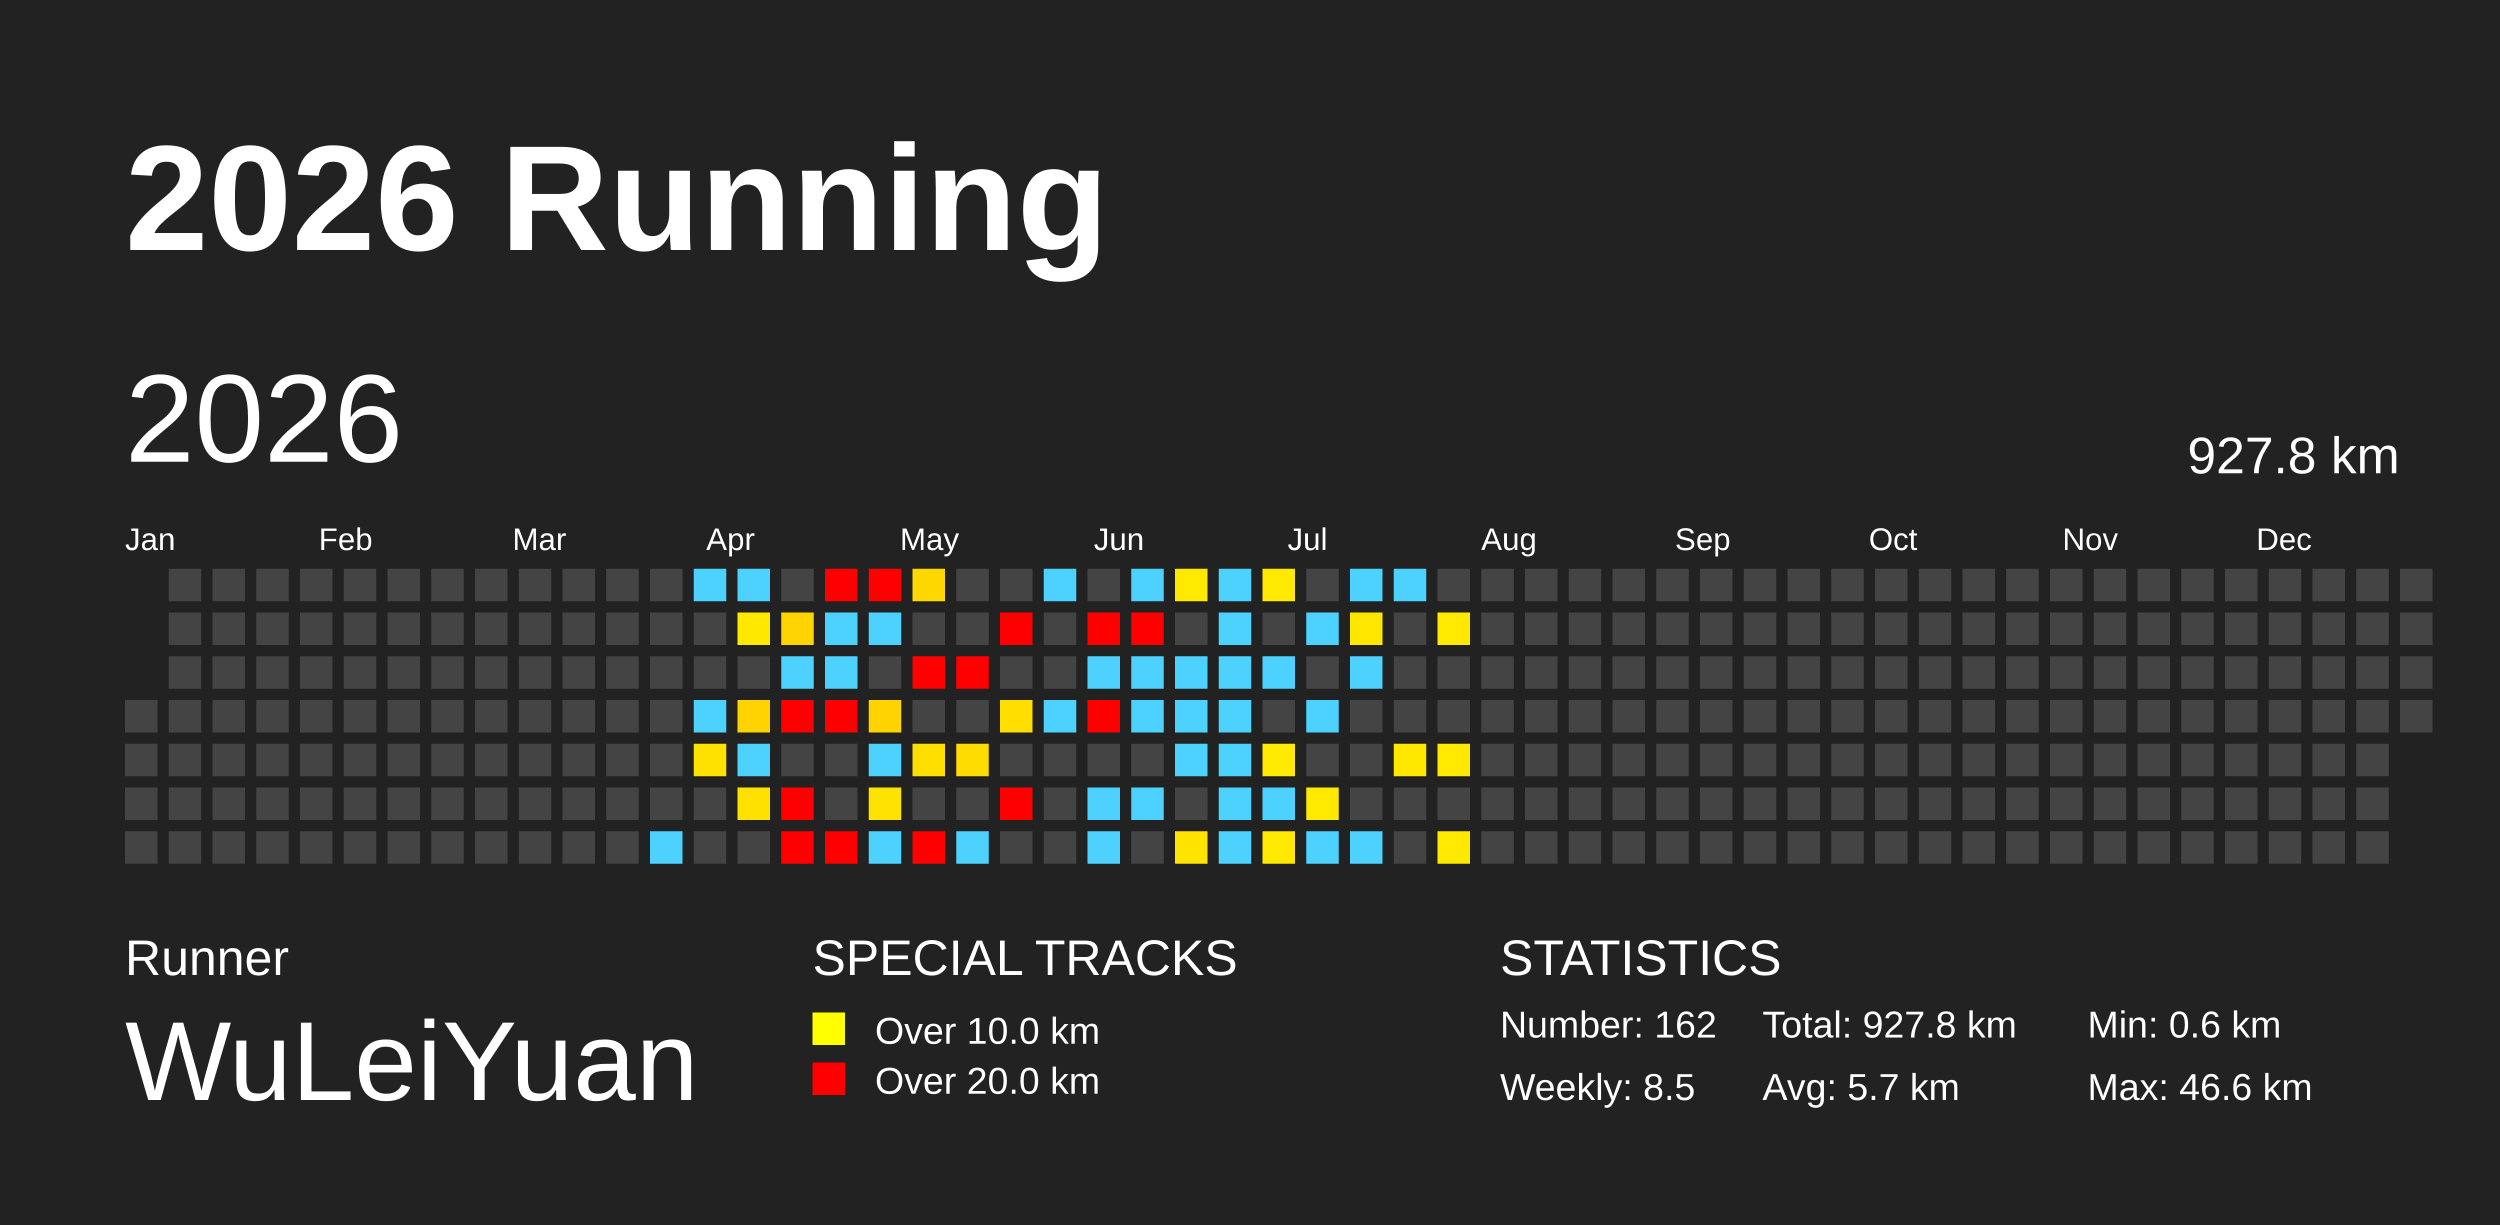
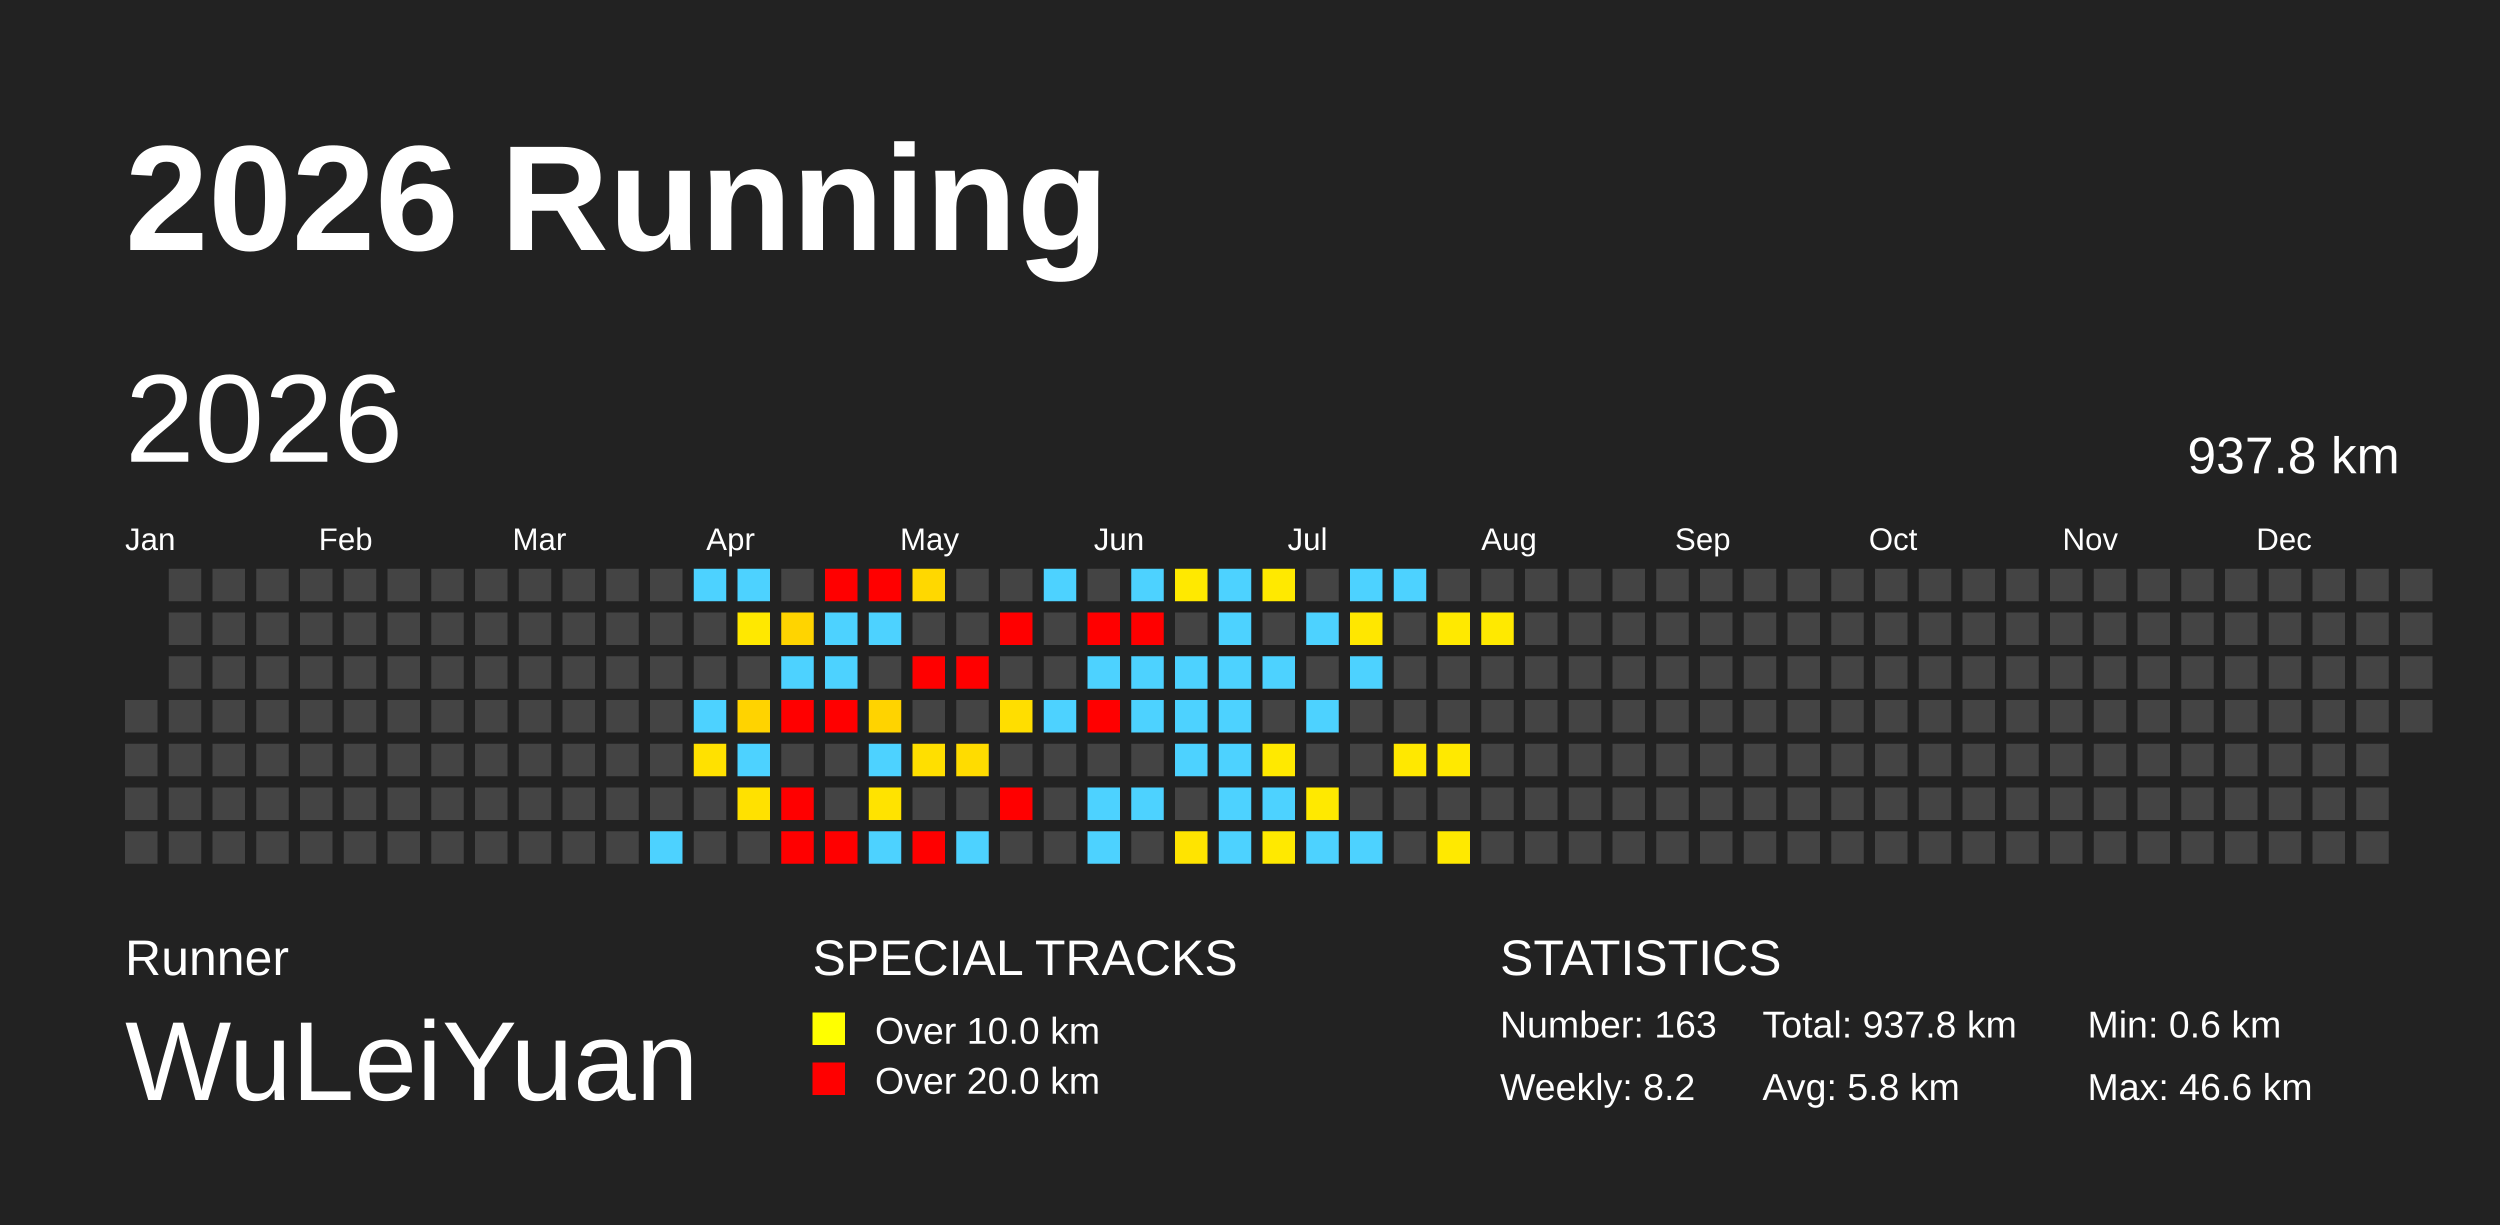
<svg xmlns="http://www.w3.org/2000/svg" baseProfile="full" height="98mm" version="1.1" viewBox="0,0,200,98" width="200mm">
  <defs />
  <rect fill="#222222" height="98" width="200" x="0" y="0" />
  <text fill="#FFFFFF" style="font-size:12px; font-family:Arial; font-weight:bold;" x="10" y="20">2026 Running</text>
  <text fill="#FFFFFF" style="font-size:4px; font-family:Arial" x="10" y="78">Runner</text>
  <text fill="#FFFFFF" style="font-size:9px; font-family:Arial" x="10" y="88">WuLeiYuan</text>
  <text fill="#FFFFFF" style="font-size:4px; font-family:Arial" x="65" y="78">SPECIAL TRACKS</text>
  <rect fill="yellow" height="2.6" width="2.6" x="65" y="81" />
  <text fill="#FFFFFF" style="font-size:3px; font-family:Arial" x="70" y="83.5">Over 10.0 km</text>
  <rect fill="red" height="2.6" width="2.6" x="65" y="85" />
  <text fill="#FFFFFF" style="font-size:3px; font-family:Arial" x="70" y="87.5">Over 20.0 km</text>
  <text fill="#FFFFFF" style="font-size:4px; font-family:Arial" x="120" y="78">STATISTICS</text>
-   <text fill="#FFFFFF" style="font-size:3px; font-family:Arial" x="120" y="83">Number: 162</text>
-   <text fill="#FFFFFF" style="font-size:3px; font-family:Arial" x="120" y="88">Weekly: 8.5</text>
-   <text fill="#FFFFFF" style="font-size:3px; font-family:Arial" x="141" y="83">Total: 927.8 km</text>
-   <text fill="#FFFFFF" style="font-size:3px; font-family:Arial" x="141" y="88">Avg: 5.7 km</text>
+   <text fill="#FFFFFF" style="font-size:3px; font-family:Arial" x="120" y="83">Number: 163</text>
+   <text fill="#FFFFFF" style="font-size:3px; font-family:Arial" x="120" y="88">Weekly: 8.2</text>
+   <text fill="#FFFFFF" style="font-size:3px; font-family:Arial" x="141" y="83">Total: 937.8 km</text>
+   <text fill="#FFFFFF" style="font-size:3px; font-family:Arial" x="141" y="88">Avg: 5.8 km</text>
  <text fill="#FFFFFF" style="font-size:3px; font-family:Arial" x="167" y="83">Min: 0.6 km</text>
  <text fill="#FFFFFF" style="font-size:3px; font-family:Arial" x="167" y="88">Max: 46.6 km</text>
  <text dominant-baseline="hanging" fill="#FFFFFF" style="font-size:10.0px; font-family:Arial;" x="10" y="30">2026</text>
-   <text dominant-baseline="hanging" fill="#FFFFFF" style="font-size:4.125px; font-family:Arial;" x="175" y="35">927.8 km</text>
+   <text dominant-baseline="hanging" fill="#FFFFFF" style="font-size:4.125px; font-family:Arial;" x="175" y="35">937.8 km</text>
  <text fill="#FFFFFF" style="font-size:2.5px; font-family:Arial" x="10.0" y="44">Jan</text>
  <text fill="#FFFFFF" style="font-size:2.5px; font-family:Arial" x="25.5" y="44">Feb</text>
  <text fill="#FFFFFF" style="font-size:2.5px; font-family:Arial" x="41.0" y="44">Mar</text>
  <text fill="#FFFFFF" style="font-size:2.5px; font-family:Arial" x="56.5" y="44">Apr</text>
  <text fill="#FFFFFF" style="font-size:2.5px; font-family:Arial" x="72.0" y="44">May</text>
  <text fill="#FFFFFF" style="font-size:2.5px; font-family:Arial" x="87.5" y="44">Jun</text>
  <text fill="#FFFFFF" style="font-size:2.5px; font-family:Arial" x="103.0" y="44">Jul</text>
  <text fill="#FFFFFF" style="font-size:2.5px; font-family:Arial" x="118.5" y="44">Aug</text>
  <text fill="#FFFFFF" style="font-size:2.5px; font-family:Arial" x="134.0" y="44">Sep</text>
  <text fill="#FFFFFF" style="font-size:2.5px; font-family:Arial" x="149.5" y="44">Oct</text>
  <text fill="#FFFFFF" style="font-size:2.5px; font-family:Arial" x="165.0" y="44">Nov</text>
  <text fill="#FFFFFF" style="font-size:2.5px; font-family:Arial" x="180.5" y="44">Dec</text>
  <rect fill="#444444" height="2.6" width="2.6" x="10.0" y="56.0" />
  <rect fill="#444444" height="2.6" width="2.6" x="10.0" y="59.5" />
  <rect fill="#444444" height="2.6" width="2.6" x="10.0" y="63.0" />
  <rect fill="#444444" height="2.6" width="2.6" x="10.0" y="66.5" />
  <rect fill="#444444" height="2.6" width="2.6" x="13.5" y="45.5" />
  <rect fill="#444444" height="2.6" width="2.6" x="13.5" y="49.0" />
  <rect fill="#444444" height="2.6" width="2.6" x="13.5" y="52.5" />
  <rect fill="#444444" height="2.6" width="2.6" x="13.5" y="56.0" />
  <rect fill="#444444" height="2.6" width="2.6" x="13.5" y="59.5" />
  <rect fill="#444444" height="2.6" width="2.6" x="13.5" y="63.0" />
  <rect fill="#444444" height="2.6" width="2.6" x="13.5" y="66.5" />
  <rect fill="#444444" height="2.6" width="2.6" x="17.0" y="45.5" />
  <rect fill="#444444" height="2.6" width="2.6" x="17.0" y="49.0" />
  <rect fill="#444444" height="2.6" width="2.6" x="17.0" y="52.5" />
  <rect fill="#444444" height="2.6" width="2.6" x="17.0" y="56.0" />
  <rect fill="#444444" height="2.6" width="2.6" x="17.0" y="59.5" />
  <rect fill="#444444" height="2.6" width="2.6" x="17.0" y="63.0" />
  <rect fill="#444444" height="2.6" width="2.6" x="17.0" y="66.5" />
  <rect fill="#444444" height="2.6" width="2.6" x="20.5" y="45.5" />
  <rect fill="#444444" height="2.6" width="2.6" x="20.5" y="49.0" />
  <rect fill="#444444" height="2.6" width="2.6" x="20.5" y="52.5" />
  <rect fill="#444444" height="2.6" width="2.6" x="20.5" y="56.0" />
  <rect fill="#444444" height="2.6" width="2.6" x="20.5" y="59.5" />
  <rect fill="#444444" height="2.6" width="2.6" x="20.5" y="63.0" />
  <rect fill="#444444" height="2.6" width="2.6" x="20.5" y="66.5" />
  <rect fill="#444444" height="2.6" width="2.6" x="24.0" y="45.5" />
  <rect fill="#444444" height="2.6" width="2.6" x="24.0" y="49.0" />
  <rect fill="#444444" height="2.6" width="2.6" x="24.0" y="52.5" />
  <rect fill="#444444" height="2.6" width="2.6" x="24.0" y="56.0" />
  <rect fill="#444444" height="2.6" width="2.6" x="24.0" y="59.5" />
  <rect fill="#444444" height="2.6" width="2.6" x="24.0" y="63.0" />
  <rect fill="#444444" height="2.6" width="2.6" x="24.0" y="66.5" />
  <rect fill="#444444" height="2.6" width="2.6" x="27.5" y="45.5" />
  <rect fill="#444444" height="2.6" width="2.6" x="27.5" y="49.0" />
  <rect fill="#444444" height="2.6" width="2.6" x="27.5" y="52.5" />
  <rect fill="#444444" height="2.6" width="2.6" x="27.5" y="56.0" />
  <rect fill="#444444" height="2.6" width="2.6" x="27.5" y="59.5" />
  <rect fill="#444444" height="2.6" width="2.6" x="27.5" y="63.0" />
  <rect fill="#444444" height="2.6" width="2.6" x="27.5" y="66.5" />
  <rect fill="#444444" height="2.6" width="2.6" x="31.0" y="45.5" />
  <rect fill="#444444" height="2.6" width="2.6" x="31.0" y="49.0" />
  <rect fill="#444444" height="2.6" width="2.6" x="31.0" y="52.5" />
  <rect fill="#444444" height="2.6" width="2.6" x="31.0" y="56.0" />
  <rect fill="#444444" height="2.6" width="2.6" x="31.0" y="59.5" />
  <rect fill="#444444" height="2.6" width="2.6" x="31.0" y="63.0" />
  <rect fill="#444444" height="2.6" width="2.6" x="31.0" y="66.5" />
  <rect fill="#444444" height="2.6" width="2.6" x="34.5" y="45.5" />
  <rect fill="#444444" height="2.6" width="2.6" x="34.5" y="49.0" />
  <rect fill="#444444" height="2.6" width="2.6" x="34.5" y="52.5" />
  <rect fill="#444444" height="2.6" width="2.6" x="34.5" y="56.0" />
  <rect fill="#444444" height="2.6" width="2.6" x="34.5" y="59.5" />
  <rect fill="#444444" height="2.6" width="2.6" x="34.5" y="63.0" />
  <rect fill="#444444" height="2.6" width="2.6" x="34.5" y="66.5" />
  <rect fill="#444444" height="2.6" width="2.6" x="38.0" y="45.5" />
  <rect fill="#444444" height="2.6" width="2.6" x="38.0" y="49.0" />
  <rect fill="#444444" height="2.6" width="2.6" x="38.0" y="52.5" />
  <rect fill="#444444" height="2.6" width="2.6" x="38.0" y="56.0" />
  <rect fill="#444444" height="2.6" width="2.6" x="38.0" y="59.5" />
  <rect fill="#444444" height="2.6" width="2.6" x="38.0" y="63.0" />
  <rect fill="#444444" height="2.6" width="2.6" x="38.0" y="66.5" />
  <rect fill="#444444" height="2.6" width="2.6" x="41.5" y="45.5" />
  <rect fill="#444444" height="2.6" width="2.6" x="41.5" y="49.0" />
  <rect fill="#444444" height="2.6" width="2.6" x="41.5" y="52.5" />
  <rect fill="#444444" height="2.6" width="2.6" x="41.5" y="56.0" />
  <rect fill="#444444" height="2.6" width="2.6" x="41.5" y="59.5" />
  <rect fill="#444444" height="2.6" width="2.6" x="41.5" y="63.0" />
  <rect fill="#444444" height="2.6" width="2.6" x="41.5" y="66.5" />
  <rect fill="#444444" height="2.6" width="2.6" x="45.0" y="45.5" />
  <rect fill="#444444" height="2.6" width="2.6" x="45.0" y="49.0" />
  <rect fill="#444444" height="2.6" width="2.6" x="45.0" y="52.5" />
  <rect fill="#444444" height="2.6" width="2.6" x="45.0" y="56.0" />
  <rect fill="#444444" height="2.6" width="2.6" x="45.0" y="59.5" />
  <rect fill="#444444" height="2.6" width="2.6" x="45.0" y="63.0" />
  <rect fill="#444444" height="2.6" width="2.6" x="45.0" y="66.5" />
  <rect fill="#444444" height="2.6" width="2.6" x="48.5" y="45.5" />
  <rect fill="#444444" height="2.6" width="2.6" x="48.5" y="49.0" />
  <rect fill="#444444" height="2.6" width="2.6" x="48.5" y="52.5" />
  <rect fill="#444444" height="2.6" width="2.6" x="48.5" y="56.0" />
  <rect fill="#444444" height="2.6" width="2.6" x="48.5" y="59.5" />
  <rect fill="#444444" height="2.6" width="2.6" x="48.5" y="63.0" />
  <rect fill="#444444" height="2.6" width="2.6" x="48.5" y="66.5" />
  <rect fill="#444444" height="2.6" width="2.6" x="52.0" y="45.5" />
  <rect fill="#444444" height="2.6" width="2.6" x="52.0" y="49.0" />
  <rect fill="#444444" height="2.6" width="2.6" x="52.0" y="52.5" />
  <rect fill="#444444" height="2.6" width="2.6" x="52.0" y="56.0" />
  <rect fill="#444444" height="2.6" width="2.6" x="52.0" y="59.5" />
  <rect fill="#444444" height="2.6" width="2.6" x="52.0" y="63.0" />
  <rect fill="#4dd2ff" height="2.6" width="2.6" x="52.0" y="66.5" />
  <rect fill="#4dd2ff" height="2.6" width="2.6" x="55.5" y="45.5" />
  <rect fill="#444444" height="2.6" width="2.6" x="55.5" y="49.0" />
  <rect fill="#444444" height="2.6" width="2.6" x="55.5" y="52.5" />
  <rect fill="#4dd2ff" height="2.6" width="2.6" x="55.5" y="56.0" />
  <rect fill="#ffe100" height="2.6" width="2.6" x="55.5" y="59.5" />
  <rect fill="#444444" height="2.6" width="2.6" x="55.5" y="63.0" />
  <rect fill="#444444" height="2.6" width="2.6" x="55.5" y="66.5" />
  <rect fill="#4dd2ff" height="2.6" width="2.6" x="59.0" y="45.5" />
  <rect fill="#ffe800" height="2.6" width="2.6" x="59.0" y="49.0" />
  <rect fill="#444444" height="2.6" width="2.6" x="59.0" y="52.5" />
  <rect fill="#ffd300" height="2.6" width="2.6" x="59.0" y="56.0" />
  <rect fill="#4dd2ff" height="2.6" width="2.6" x="59.0" y="59.5" />
  <rect fill="#ffe100" height="2.6" width="2.6" x="59.0" y="63.0" />
  <rect fill="#444444" height="2.6" width="2.6" x="59.0" y="66.5" />
  <rect fill="#444444" height="2.6" width="2.6" x="62.5" y="45.5" />
  <rect fill="#ffd400" height="2.6" width="2.6" x="62.5" y="49.0" />
  <rect fill="#4dd2ff" height="2.6" width="2.6" x="62.5" y="52.5" />
  <rect fill="red" height="2.6" width="2.6" x="62.5" y="56.0" />
  <rect fill="#444444" height="2.6" width="2.6" x="62.5" y="59.5" />
  <rect fill="red" height="2.6" width="2.6" x="62.5" y="63.0" />
  <rect fill="red" height="2.6" width="2.6" x="62.5" y="66.5" />
  <rect fill="red" height="2.6" width="2.6" x="66.0" y="45.5" />
  <rect fill="#4dd2ff" height="2.6" width="2.6" x="66.0" y="49.0" />
  <rect fill="#4dd2ff" height="2.6" width="2.6" x="66.0" y="52.5" />
  <rect fill="red" height="2.6" width="2.6" x="66.0" y="56.0" />
  <rect fill="#444444" height="2.6" width="2.6" x="66.0" y="59.5" />
  <rect fill="#444444" height="2.6" width="2.6" x="66.0" y="63.0" />
  <rect fill="red" height="2.6" width="2.6" x="66.0" y="66.5" />
  <rect fill="red" height="2.6" width="2.6" x="69.5" y="45.5" />
  <rect fill="#4dd2ff" height="2.6" width="2.6" x="69.5" y="49.0" />
  <rect fill="#444444" height="2.6" width="2.6" x="69.5" y="52.5" />
  <rect fill="#ffd300" height="2.6" width="2.6" x="69.5" y="56.0" />
  <rect fill="#4dd2ff" height="2.6" width="2.6" x="69.5" y="59.5" />
  <rect fill="#ffe300" height="2.6" width="2.6" x="69.5" y="63.0" />
  <rect fill="#4dd2ff" height="2.6" width="2.6" x="69.5" y="66.5" />
  <rect fill="#ffd800" height="2.6" width="2.6" x="73.0" y="45.5" />
  <rect fill="#444444" height="2.6" width="2.6" x="73.0" y="49.0" />
  <rect fill="red" height="2.6" width="2.6" x="73.0" y="52.5" />
  <rect fill="#444444" height="2.6" width="2.6" x="73.0" y="56.0" />
  <rect fill="#ffdf00" height="2.6" width="2.6" x="73.0" y="59.5" />
  <rect fill="#444444" height="2.6" width="2.6" x="73.0" y="63.0" />
  <rect fill="red" height="2.6" width="2.6" x="73.0" y="66.5" />
  <rect fill="#444444" height="2.6" width="2.6" x="76.5" y="45.5" />
  <rect fill="#444444" height="2.6" width="2.6" x="76.5" y="49.0" />
  <rect fill="red" height="2.6" width="2.6" x="76.5" y="52.5" />
  <rect fill="#444444" height="2.6" width="2.6" x="76.5" y="56.0" />
  <rect fill="#ffdc00" height="2.6" width="2.6" x="76.5" y="59.5" />
  <rect fill="#444444" height="2.6" width="2.6" x="76.5" y="63.0" />
  <rect fill="#4dd2ff" height="2.6" width="2.6" x="76.5" y="66.5" />
  <rect fill="#444444" height="2.6" width="2.6" x="80.0" y="45.5" />
  <rect fill="red" height="2.6" width="2.6" x="80.0" y="49.0" />
  <rect fill="#444444" height="2.6" width="2.6" x="80.0" y="52.5" />
  <rect fill="#ffde00" height="2.6" width="2.6" x="80.0" y="56.0" />
  <rect fill="#444444" height="2.6" width="2.6" x="80.0" y="59.5" />
  <rect fill="red" height="2.6" width="2.6" x="80.0" y="63.0" />
  <rect fill="#444444" height="2.6" width="2.6" x="80.0" y="66.5" />
  <rect fill="#4dd2ff" height="2.6" width="2.6" x="83.5" y="45.5" />
  <rect fill="#444444" height="2.6" width="2.6" x="83.5" y="49.0" />
  <rect fill="#444444" height="2.6" width="2.6" x="83.5" y="52.5" />
  <rect fill="#4dd2ff" height="2.6" width="2.6" x="83.5" y="56.0" />
  <rect fill="#444444" height="2.6" width="2.6" x="83.5" y="59.5" />
  <rect fill="#444444" height="2.6" width="2.6" x="83.5" y="63.0" />
  <rect fill="#444444" height="2.6" width="2.6" x="83.5" y="66.5" />
  <rect fill="#444444" height="2.6" width="2.6" x="87.0" y="45.5" />
  <rect fill="red" height="2.6" width="2.6" x="87.0" y="49.0" />
  <rect fill="#4dd2ff" height="2.6" width="2.6" x="87.0" y="52.5" />
  <rect fill="red" height="2.6" width="2.6" x="87.0" y="56.0" />
  <rect fill="#444444" height="2.6" width="2.6" x="87.0" y="59.5" />
  <rect fill="#4dd2ff" height="2.6" width="2.6" x="87.0" y="63.0" />
  <rect fill="#4dd2ff" height="2.6" width="2.6" x="87.0" y="66.5" />
  <rect fill="#4dd2ff" height="2.6" width="2.6" x="90.5" y="45.5" />
  <rect fill="red" height="2.6" width="2.6" x="90.5" y="49.0" />
  <rect fill="#4dd2ff" height="2.6" width="2.6" x="90.5" y="52.5" />
  <rect fill="#4dd2ff" height="2.6" width="2.6" x="90.5" y="56.0" />
  <rect fill="#444444" height="2.6" width="2.6" x="90.5" y="59.5" />
  <rect fill="#4dd2ff" height="2.6" width="2.6" x="90.5" y="63.0" />
  <rect fill="#444444" height="2.6" width="2.6" x="90.5" y="66.5" />
  <rect fill="#ffe900" height="2.6" width="2.6" x="94.0" y="45.5" />
  <rect fill="#444444" height="2.6" width="2.6" x="94.0" y="49.0" />
  <rect fill="#4dd2ff" height="2.6" width="2.6" x="94.0" y="52.5" />
  <rect fill="#4dd2ff" height="2.6" width="2.6" x="94.0" y="56.0" />
  <rect fill="#4dd2ff" height="2.6" width="2.6" x="94.0" y="59.5" />
  <rect fill="#444444" height="2.6" width="2.6" x="94.0" y="63.0" />
  <rect fill="#ffe400" height="2.6" width="2.6" x="94.0" y="66.5" />
  <rect fill="#4dd2ff" height="2.6" width="2.6" x="97.5" y="45.5" />
  <rect fill="#4dd2ff" height="2.6" width="2.6" x="97.5" y="49.0" />
  <rect fill="#4dd2ff" height="2.6" width="2.6" x="97.5" y="52.5" />
  <rect fill="#4dd2ff" height="2.6" width="2.6" x="97.5" y="56.0" />
  <rect fill="#4dd2ff" height="2.6" width="2.6" x="97.5" y="59.5" />
  <rect fill="#4dd2ff" height="2.6" width="2.6" x="97.5" y="63.0" />
  <rect fill="#4dd2ff" height="2.6" width="2.6" x="97.5" y="66.5" />
  <rect fill="#ffe900" height="2.6" width="2.6" x="101.0" y="45.5" />
  <rect fill="#444444" height="2.6" width="2.6" x="101.0" y="49.0" />
  <rect fill="#4dd2ff" height="2.6" width="2.6" x="101.0" y="52.5" />
  <rect fill="#444444" height="2.6" width="2.6" x="101.0" y="56.0" />
  <rect fill="#ffe900" height="2.6" width="2.6" x="101.0" y="59.5" />
  <rect fill="#4dd2ff" height="2.6" width="2.6" x="101.0" y="63.0" />
  <rect fill="#ffe900" height="2.6" width="2.6" x="101.0" y="66.5" />
  <rect fill="#444444" height="2.6" width="2.6" x="104.5" y="45.5" />
  <rect fill="#4dd2ff" height="2.6" width="2.6" x="104.5" y="49.0" />
  <rect fill="#444444" height="2.6" width="2.6" x="104.5" y="52.5" />
  <rect fill="#4dd2ff" height="2.6" width="2.6" x="104.5" y="56.0" />
  <rect fill="#444444" height="2.6" width="2.6" x="104.5" y="59.5" />
  <rect fill="#ffe900" height="2.6" width="2.6" x="104.5" y="63.0" />
  <rect fill="#4dd2ff" height="2.6" width="2.6" x="104.5" y="66.5" />
  <rect fill="#4dd2ff" height="2.6" width="2.6" x="108.0" y="45.5" />
  <rect fill="#ffe700" height="2.6" width="2.6" x="108.0" y="49.0" />
  <rect fill="#4dd2ff" height="2.6" width="2.6" x="108.0" y="52.5" />
  <rect fill="#444444" height="2.6" width="2.6" x="108.0" y="56.0" />
  <rect fill="#444444" height="2.6" width="2.6" x="108.0" y="59.5" />
  <rect fill="#444444" height="2.6" width="2.6" x="108.0" y="63.0" />
  <rect fill="#4dd2ff" height="2.6" width="2.6" x="108.0" y="66.5" />
  <rect fill="#4dd2ff" height="2.6" width="2.6" x="111.5" y="45.5" />
  <rect fill="#444444" height="2.6" width="2.6" x="111.5" y="49.0" />
  <rect fill="#444444" height="2.6" width="2.6" x="111.5" y="52.5" />
  <rect fill="#444444" height="2.6" width="2.6" x="111.5" y="56.0" />
  <rect fill="#ffe800" height="2.6" width="2.6" x="111.5" y="59.5" />
  <rect fill="#444444" height="2.6" width="2.6" x="111.5" y="63.0" />
  <rect fill="#444444" height="2.6" width="2.6" x="111.5" y="66.5" />
  <rect fill="#444444" height="2.6" width="2.6" x="115.0" y="45.5" />
  <rect fill="#ffe900" height="2.6" width="2.6" x="115.0" y="49.0" />
  <rect fill="#444444" height="2.6" width="2.6" x="115.0" y="52.5" />
  <rect fill="#444444" height="2.6" width="2.6" x="115.0" y="56.0" />
  <rect fill="#ffe900" height="2.6" width="2.6" x="115.0" y="59.5" />
  <rect fill="#444444" height="2.6" width="2.6" x="115.0" y="63.0" />
  <rect fill="#ffe900" height="2.6" width="2.6" x="115.0" y="66.5" />
  <rect fill="#444444" height="2.6" width="2.6" x="118.5" y="45.5" />
-   <rect fill="#444444" height="2.6" width="2.6" x="118.5" y="49.0" />
+   <rect fill="#ffe900" height="2.6" width="2.6" x="118.5" y="49.0" />
  <rect fill="#444444" height="2.6" width="2.6" x="118.5" y="52.5" />
  <rect fill="#444444" height="2.6" width="2.6" x="118.5" y="56.0" />
  <rect fill="#444444" height="2.6" width="2.6" x="118.5" y="59.5" />
  <rect fill="#444444" height="2.6" width="2.6" x="118.5" y="63.0" />
  <rect fill="#444444" height="2.6" width="2.6" x="118.5" y="66.5" />
  <rect fill="#444444" height="2.6" width="2.6" x="122.0" y="45.5" />
  <rect fill="#444444" height="2.6" width="2.6" x="122.0" y="49.0" />
  <rect fill="#444444" height="2.6" width="2.6" x="122.0" y="52.5" />
  <rect fill="#444444" height="2.6" width="2.6" x="122.0" y="56.0" />
  <rect fill="#444444" height="2.6" width="2.6" x="122.0" y="59.5" />
  <rect fill="#444444" height="2.6" width="2.6" x="122.0" y="63.0" />
  <rect fill="#444444" height="2.6" width="2.6" x="122.0" y="66.5" />
  <rect fill="#444444" height="2.6" width="2.6" x="125.5" y="45.5" />
  <rect fill="#444444" height="2.6" width="2.6" x="125.5" y="49.0" />
  <rect fill="#444444" height="2.6" width="2.6" x="125.5" y="52.5" />
  <rect fill="#444444" height="2.6" width="2.6" x="125.5" y="56.0" />
  <rect fill="#444444" height="2.6" width="2.6" x="125.5" y="59.5" />
  <rect fill="#444444" height="2.6" width="2.6" x="125.5" y="63.0" />
  <rect fill="#444444" height="2.6" width="2.6" x="125.5" y="66.5" />
  <rect fill="#444444" height="2.6" width="2.6" x="129.0" y="45.5" />
  <rect fill="#444444" height="2.6" width="2.6" x="129.0" y="49.0" />
  <rect fill="#444444" height="2.6" width="2.6" x="129.0" y="52.5" />
  <rect fill="#444444" height="2.6" width="2.6" x="129.0" y="56.0" />
  <rect fill="#444444" height="2.6" width="2.6" x="129.0" y="59.5" />
  <rect fill="#444444" height="2.6" width="2.6" x="129.0" y="63.0" />
  <rect fill="#444444" height="2.6" width="2.6" x="129.0" y="66.5" />
  <rect fill="#444444" height="2.6" width="2.6" x="132.5" y="45.5" />
  <rect fill="#444444" height="2.6" width="2.6" x="132.5" y="49.0" />
  <rect fill="#444444" height="2.6" width="2.6" x="132.5" y="52.5" />
  <rect fill="#444444" height="2.6" width="2.6" x="132.5" y="56.0" />
  <rect fill="#444444" height="2.6" width="2.6" x="132.5" y="59.5" />
  <rect fill="#444444" height="2.6" width="2.6" x="132.5" y="63.0" />
  <rect fill="#444444" height="2.6" width="2.6" x="132.5" y="66.5" />
  <rect fill="#444444" height="2.6" width="2.6" x="136.0" y="45.5" />
  <rect fill="#444444" height="2.6" width="2.6" x="136.0" y="49.0" />
  <rect fill="#444444" height="2.6" width="2.6" x="136.0" y="52.5" />
  <rect fill="#444444" height="2.6" width="2.6" x="136.0" y="56.0" />
  <rect fill="#444444" height="2.6" width="2.6" x="136.0" y="59.5" />
  <rect fill="#444444" height="2.6" width="2.6" x="136.0" y="63.0" />
  <rect fill="#444444" height="2.6" width="2.6" x="136.0" y="66.5" />
  <rect fill="#444444" height="2.6" width="2.6" x="139.5" y="45.5" />
  <rect fill="#444444" height="2.6" width="2.6" x="139.5" y="49.0" />
  <rect fill="#444444" height="2.6" width="2.6" x="139.5" y="52.5" />
  <rect fill="#444444" height="2.6" width="2.6" x="139.5" y="56.0" />
  <rect fill="#444444" height="2.6" width="2.6" x="139.5" y="59.5" />
  <rect fill="#444444" height="2.6" width="2.6" x="139.5" y="63.0" />
  <rect fill="#444444" height="2.6" width="2.6" x="139.5" y="66.5" />
  <rect fill="#444444" height="2.6" width="2.6" x="143.0" y="45.5" />
  <rect fill="#444444" height="2.6" width="2.6" x="143.0" y="49.0" />
  <rect fill="#444444" height="2.6" width="2.6" x="143.0" y="52.5" />
  <rect fill="#444444" height="2.6" width="2.6" x="143.0" y="56.0" />
  <rect fill="#444444" height="2.6" width="2.6" x="143.0" y="59.5" />
  <rect fill="#444444" height="2.6" width="2.6" x="143.0" y="63.0" />
  <rect fill="#444444" height="2.6" width="2.6" x="143.0" y="66.5" />
  <rect fill="#444444" height="2.6" width="2.6" x="146.5" y="45.5" />
  <rect fill="#444444" height="2.6" width="2.6" x="146.5" y="49.0" />
  <rect fill="#444444" height="2.6" width="2.6" x="146.5" y="52.5" />
  <rect fill="#444444" height="2.6" width="2.6" x="146.5" y="56.0" />
  <rect fill="#444444" height="2.6" width="2.6" x="146.5" y="59.5" />
  <rect fill="#444444" height="2.6" width="2.6" x="146.5" y="63.0" />
  <rect fill="#444444" height="2.6" width="2.6" x="146.5" y="66.5" />
  <rect fill="#444444" height="2.6" width="2.6" x="150.0" y="45.5" />
  <rect fill="#444444" height="2.6" width="2.6" x="150.0" y="49.0" />
  <rect fill="#444444" height="2.6" width="2.6" x="150.0" y="52.5" />
  <rect fill="#444444" height="2.6" width="2.6" x="150.0" y="56.0" />
  <rect fill="#444444" height="2.6" width="2.6" x="150.0" y="59.5" />
  <rect fill="#444444" height="2.6" width="2.6" x="150.0" y="63.0" />
  <rect fill="#444444" height="2.6" width="2.6" x="150.0" y="66.5" />
  <rect fill="#444444" height="2.6" width="2.6" x="153.5" y="45.5" />
  <rect fill="#444444" height="2.6" width="2.6" x="153.5" y="49.0" />
  <rect fill="#444444" height="2.6" width="2.6" x="153.5" y="52.5" />
  <rect fill="#444444" height="2.6" width="2.6" x="153.5" y="56.0" />
  <rect fill="#444444" height="2.6" width="2.6" x="153.5" y="59.5" />
  <rect fill="#444444" height="2.6" width="2.6" x="153.5" y="63.0" />
  <rect fill="#444444" height="2.6" width="2.6" x="153.5" y="66.5" />
  <rect fill="#444444" height="2.6" width="2.6" x="157.0" y="45.5" />
  <rect fill="#444444" height="2.6" width="2.6" x="157.0" y="49.0" />
  <rect fill="#444444" height="2.6" width="2.6" x="157.0" y="52.5" />
  <rect fill="#444444" height="2.6" width="2.6" x="157.0" y="56.0" />
  <rect fill="#444444" height="2.6" width="2.6" x="157.0" y="59.5" />
  <rect fill="#444444" height="2.6" width="2.6" x="157.0" y="63.0" />
  <rect fill="#444444" height="2.6" width="2.6" x="157.0" y="66.5" />
  <rect fill="#444444" height="2.6" width="2.6" x="160.5" y="45.5" />
  <rect fill="#444444" height="2.6" width="2.6" x="160.5" y="49.0" />
  <rect fill="#444444" height="2.6" width="2.6" x="160.5" y="52.5" />
  <rect fill="#444444" height="2.6" width="2.6" x="160.5" y="56.0" />
  <rect fill="#444444" height="2.6" width="2.6" x="160.5" y="59.5" />
  <rect fill="#444444" height="2.6" width="2.6" x="160.5" y="63.0" />
  <rect fill="#444444" height="2.6" width="2.6" x="160.5" y="66.5" />
  <rect fill="#444444" height="2.6" width="2.6" x="164.0" y="45.5" />
  <rect fill="#444444" height="2.6" width="2.6" x="164.0" y="49.0" />
  <rect fill="#444444" height="2.6" width="2.6" x="164.0" y="52.5" />
  <rect fill="#444444" height="2.6" width="2.6" x="164.0" y="56.0" />
  <rect fill="#444444" height="2.6" width="2.6" x="164.0" y="59.5" />
  <rect fill="#444444" height="2.6" width="2.6" x="164.0" y="63.0" />
  <rect fill="#444444" height="2.6" width="2.6" x="164.0" y="66.5" />
  <rect fill="#444444" height="2.6" width="2.6" x="167.5" y="45.5" />
  <rect fill="#444444" height="2.6" width="2.6" x="167.5" y="49.0" />
  <rect fill="#444444" height="2.6" width="2.6" x="167.5" y="52.5" />
  <rect fill="#444444" height="2.6" width="2.6" x="167.5" y="56.0" />
  <rect fill="#444444" height="2.6" width="2.6" x="167.5" y="59.5" />
  <rect fill="#444444" height="2.6" width="2.6" x="167.5" y="63.0" />
  <rect fill="#444444" height="2.6" width="2.6" x="167.5" y="66.5" />
  <rect fill="#444444" height="2.6" width="2.6" x="171.0" y="45.5" />
  <rect fill="#444444" height="2.6" width="2.6" x="171.0" y="49.0" />
  <rect fill="#444444" height="2.6" width="2.6" x="171.0" y="52.5" />
  <rect fill="#444444" height="2.6" width="2.6" x="171.0" y="56.0" />
  <rect fill="#444444" height="2.6" width="2.6" x="171.0" y="59.5" />
  <rect fill="#444444" height="2.6" width="2.6" x="171.0" y="63.0" />
  <rect fill="#444444" height="2.6" width="2.6" x="171.0" y="66.5" />
  <rect fill="#444444" height="2.6" width="2.6" x="174.5" y="45.5" />
  <rect fill="#444444" height="2.6" width="2.6" x="174.5" y="49.0" />
  <rect fill="#444444" height="2.6" width="2.6" x="174.5" y="52.5" />
  <rect fill="#444444" height="2.6" width="2.6" x="174.5" y="56.0" />
  <rect fill="#444444" height="2.6" width="2.6" x="174.5" y="59.5" />
  <rect fill="#444444" height="2.6" width="2.6" x="174.5" y="63.0" />
  <rect fill="#444444" height="2.6" width="2.6" x="174.5" y="66.5" />
  <rect fill="#444444" height="2.6" width="2.6" x="178.0" y="45.5" />
  <rect fill="#444444" height="2.6" width="2.6" x="178.0" y="49.0" />
  <rect fill="#444444" height="2.6" width="2.6" x="178.0" y="52.5" />
  <rect fill="#444444" height="2.6" width="2.6" x="178.0" y="56.0" />
  <rect fill="#444444" height="2.6" width="2.6" x="178.0" y="59.5" />
  <rect fill="#444444" height="2.6" width="2.6" x="178.0" y="63.0" />
  <rect fill="#444444" height="2.6" width="2.6" x="178.0" y="66.5" />
  <rect fill="#444444" height="2.6" width="2.6" x="181.5" y="45.5" />
  <rect fill="#444444" height="2.6" width="2.6" x="181.5" y="49.0" />
  <rect fill="#444444" height="2.6" width="2.6" x="181.5" y="52.5" />
  <rect fill="#444444" height="2.6" width="2.6" x="181.5" y="56.0" />
  <rect fill="#444444" height="2.6" width="2.6" x="181.5" y="59.5" />
  <rect fill="#444444" height="2.6" width="2.6" x="181.5" y="63.0" />
  <rect fill="#444444" height="2.6" width="2.6" x="181.5" y="66.5" />
  <rect fill="#444444" height="2.6" width="2.6" x="185.0" y="45.5" />
  <rect fill="#444444" height="2.6" width="2.6" x="185.0" y="49.0" />
  <rect fill="#444444" height="2.6" width="2.6" x="185.0" y="52.5" />
  <rect fill="#444444" height="2.6" width="2.6" x="185.0" y="56.0" />
  <rect fill="#444444" height="2.6" width="2.6" x="185.0" y="59.5" />
  <rect fill="#444444" height="2.6" width="2.6" x="185.0" y="63.0" />
  <rect fill="#444444" height="2.6" width="2.6" x="185.0" y="66.5" />
  <rect fill="#444444" height="2.6" width="2.6" x="188.5" y="45.5" />
  <rect fill="#444444" height="2.6" width="2.6" x="188.5" y="49.0" />
  <rect fill="#444444" height="2.6" width="2.6" x="188.5" y="52.5" />
  <rect fill="#444444" height="2.6" width="2.6" x="188.5" y="56.0" />
  <rect fill="#444444" height="2.6" width="2.6" x="188.5" y="59.5" />
  <rect fill="#444444" height="2.6" width="2.6" x="188.5" y="63.0" />
  <rect fill="#444444" height="2.6" width="2.6" x="188.5" y="66.5" />
  <rect fill="#444444" height="2.6" width="2.6" x="192.0" y="45.5" />
  <rect fill="#444444" height="2.6" width="2.6" x="192.0" y="49.0" />
  <rect fill="#444444" height="2.6" width="2.6" x="192.0" y="52.5" />
  <rect fill="#444444" height="2.6" width="2.6" x="192.0" y="56.0" />
</svg>
